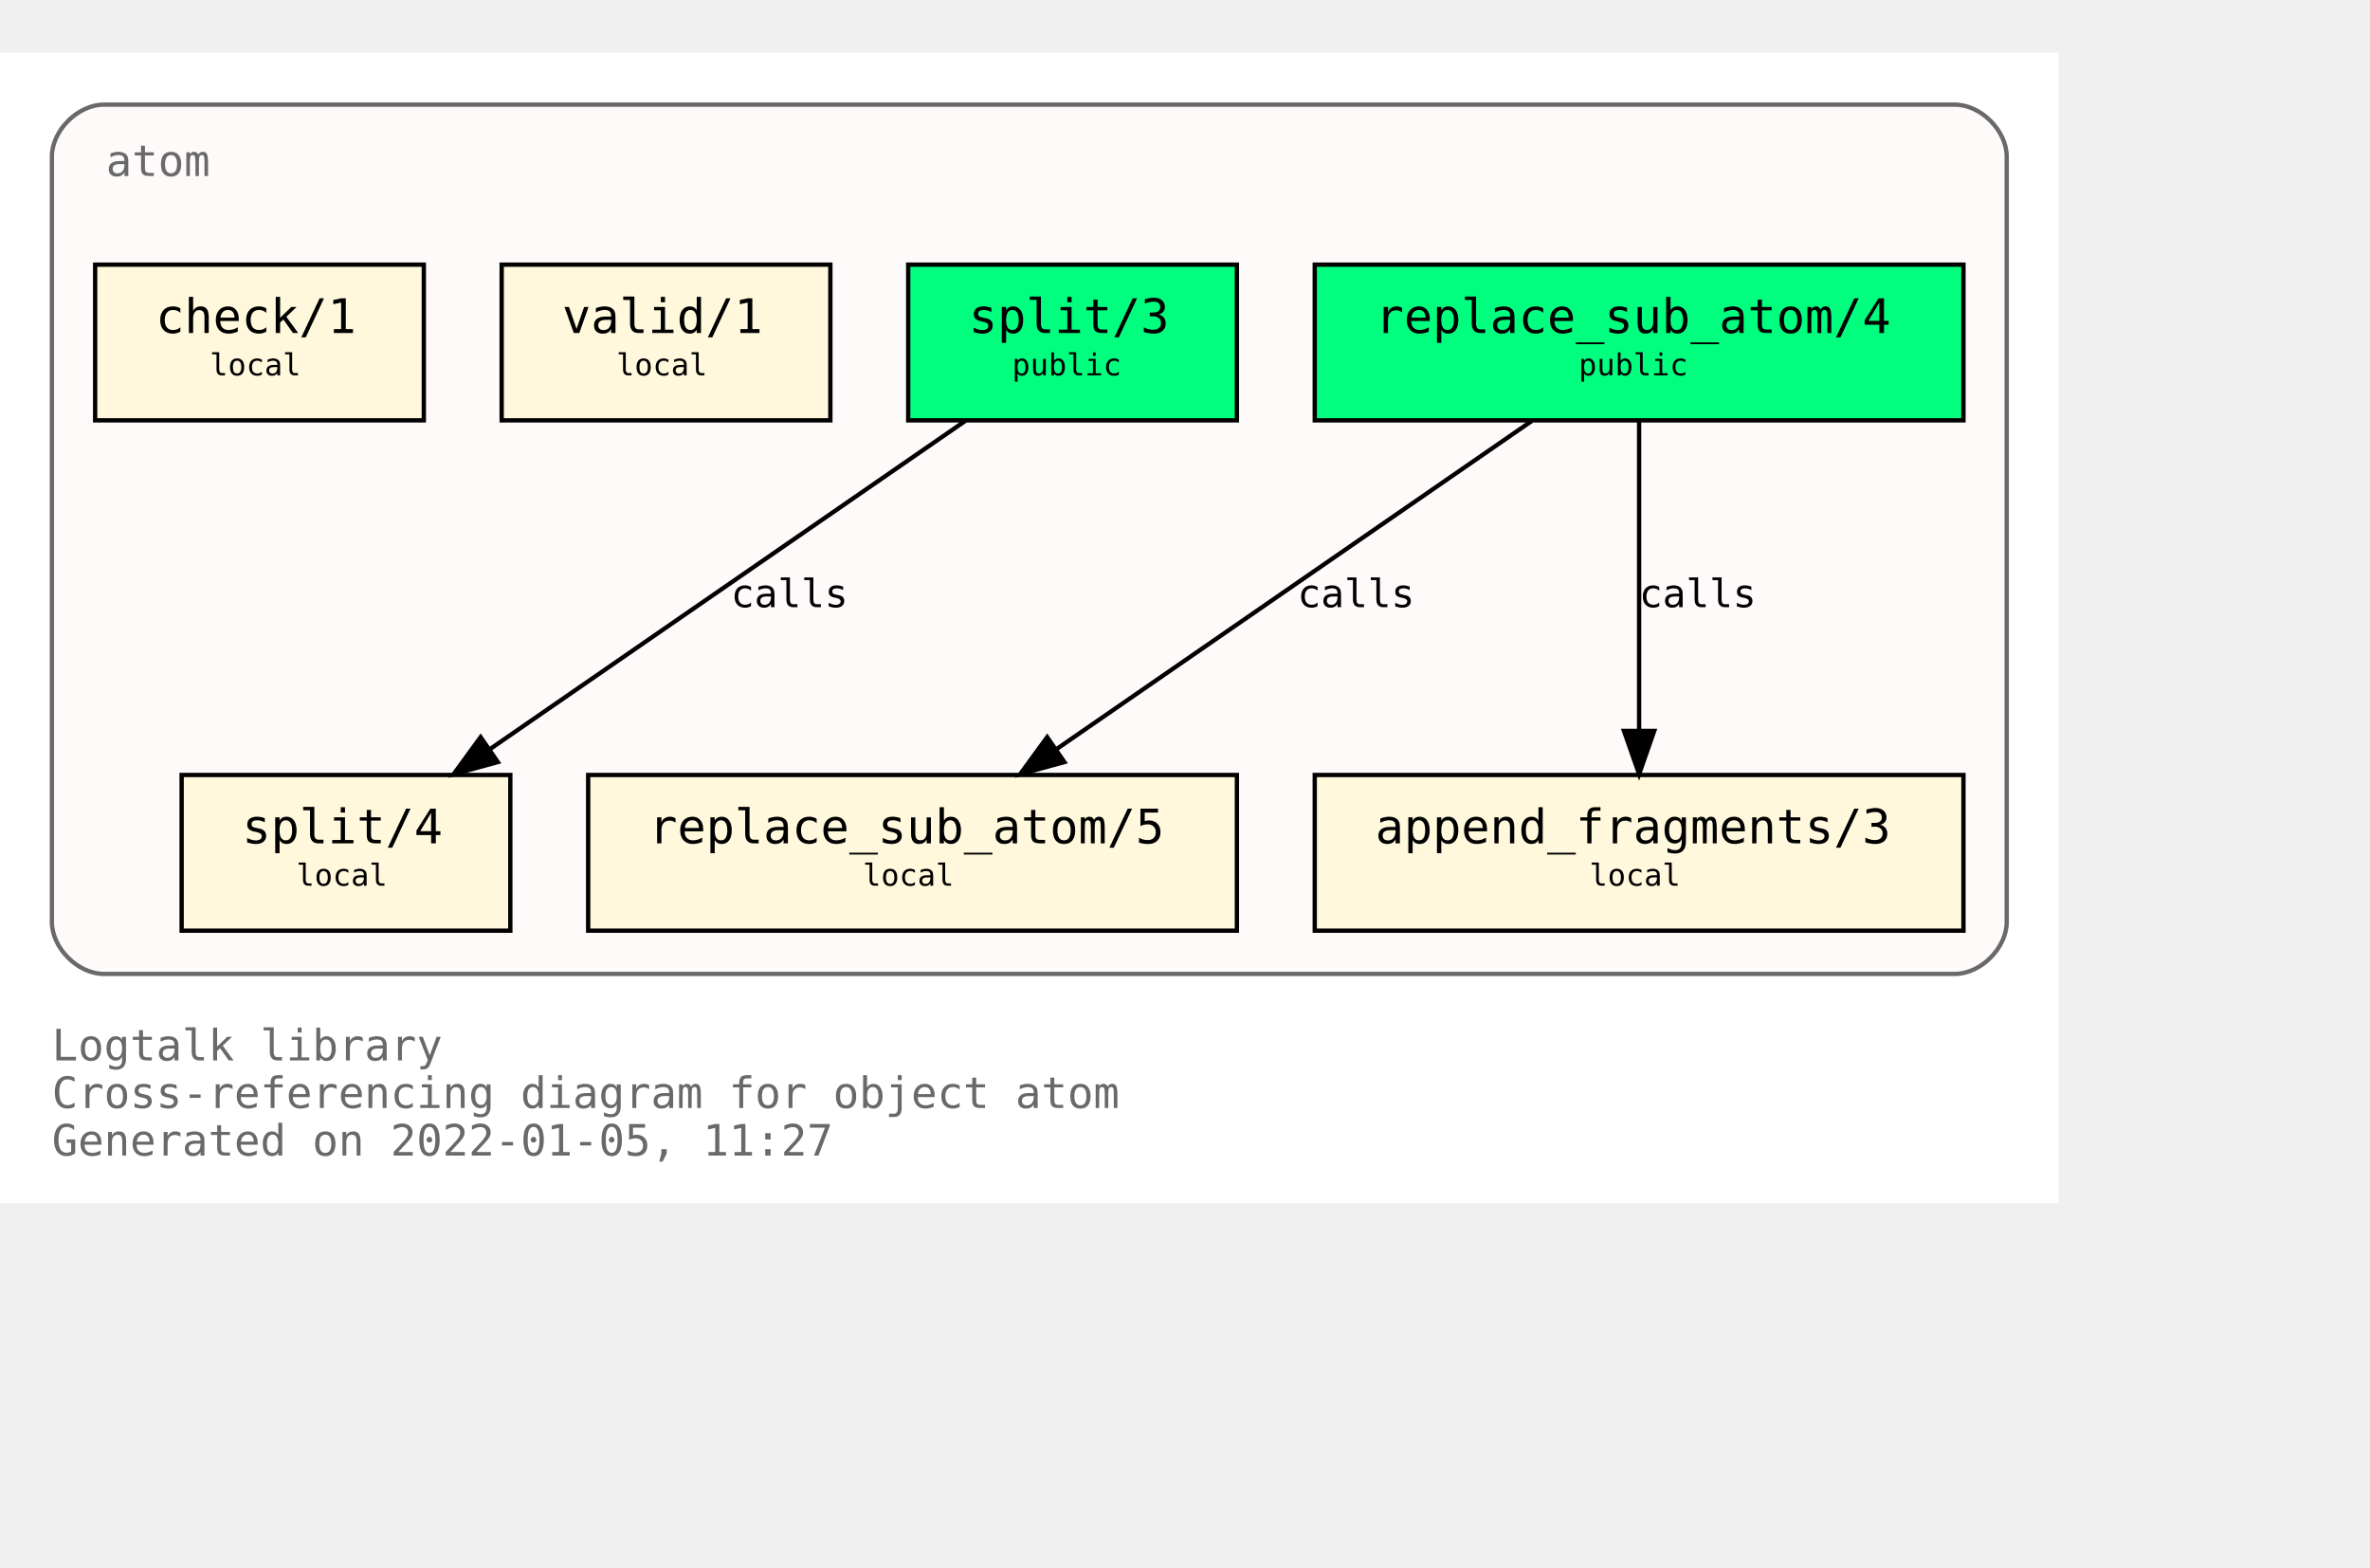
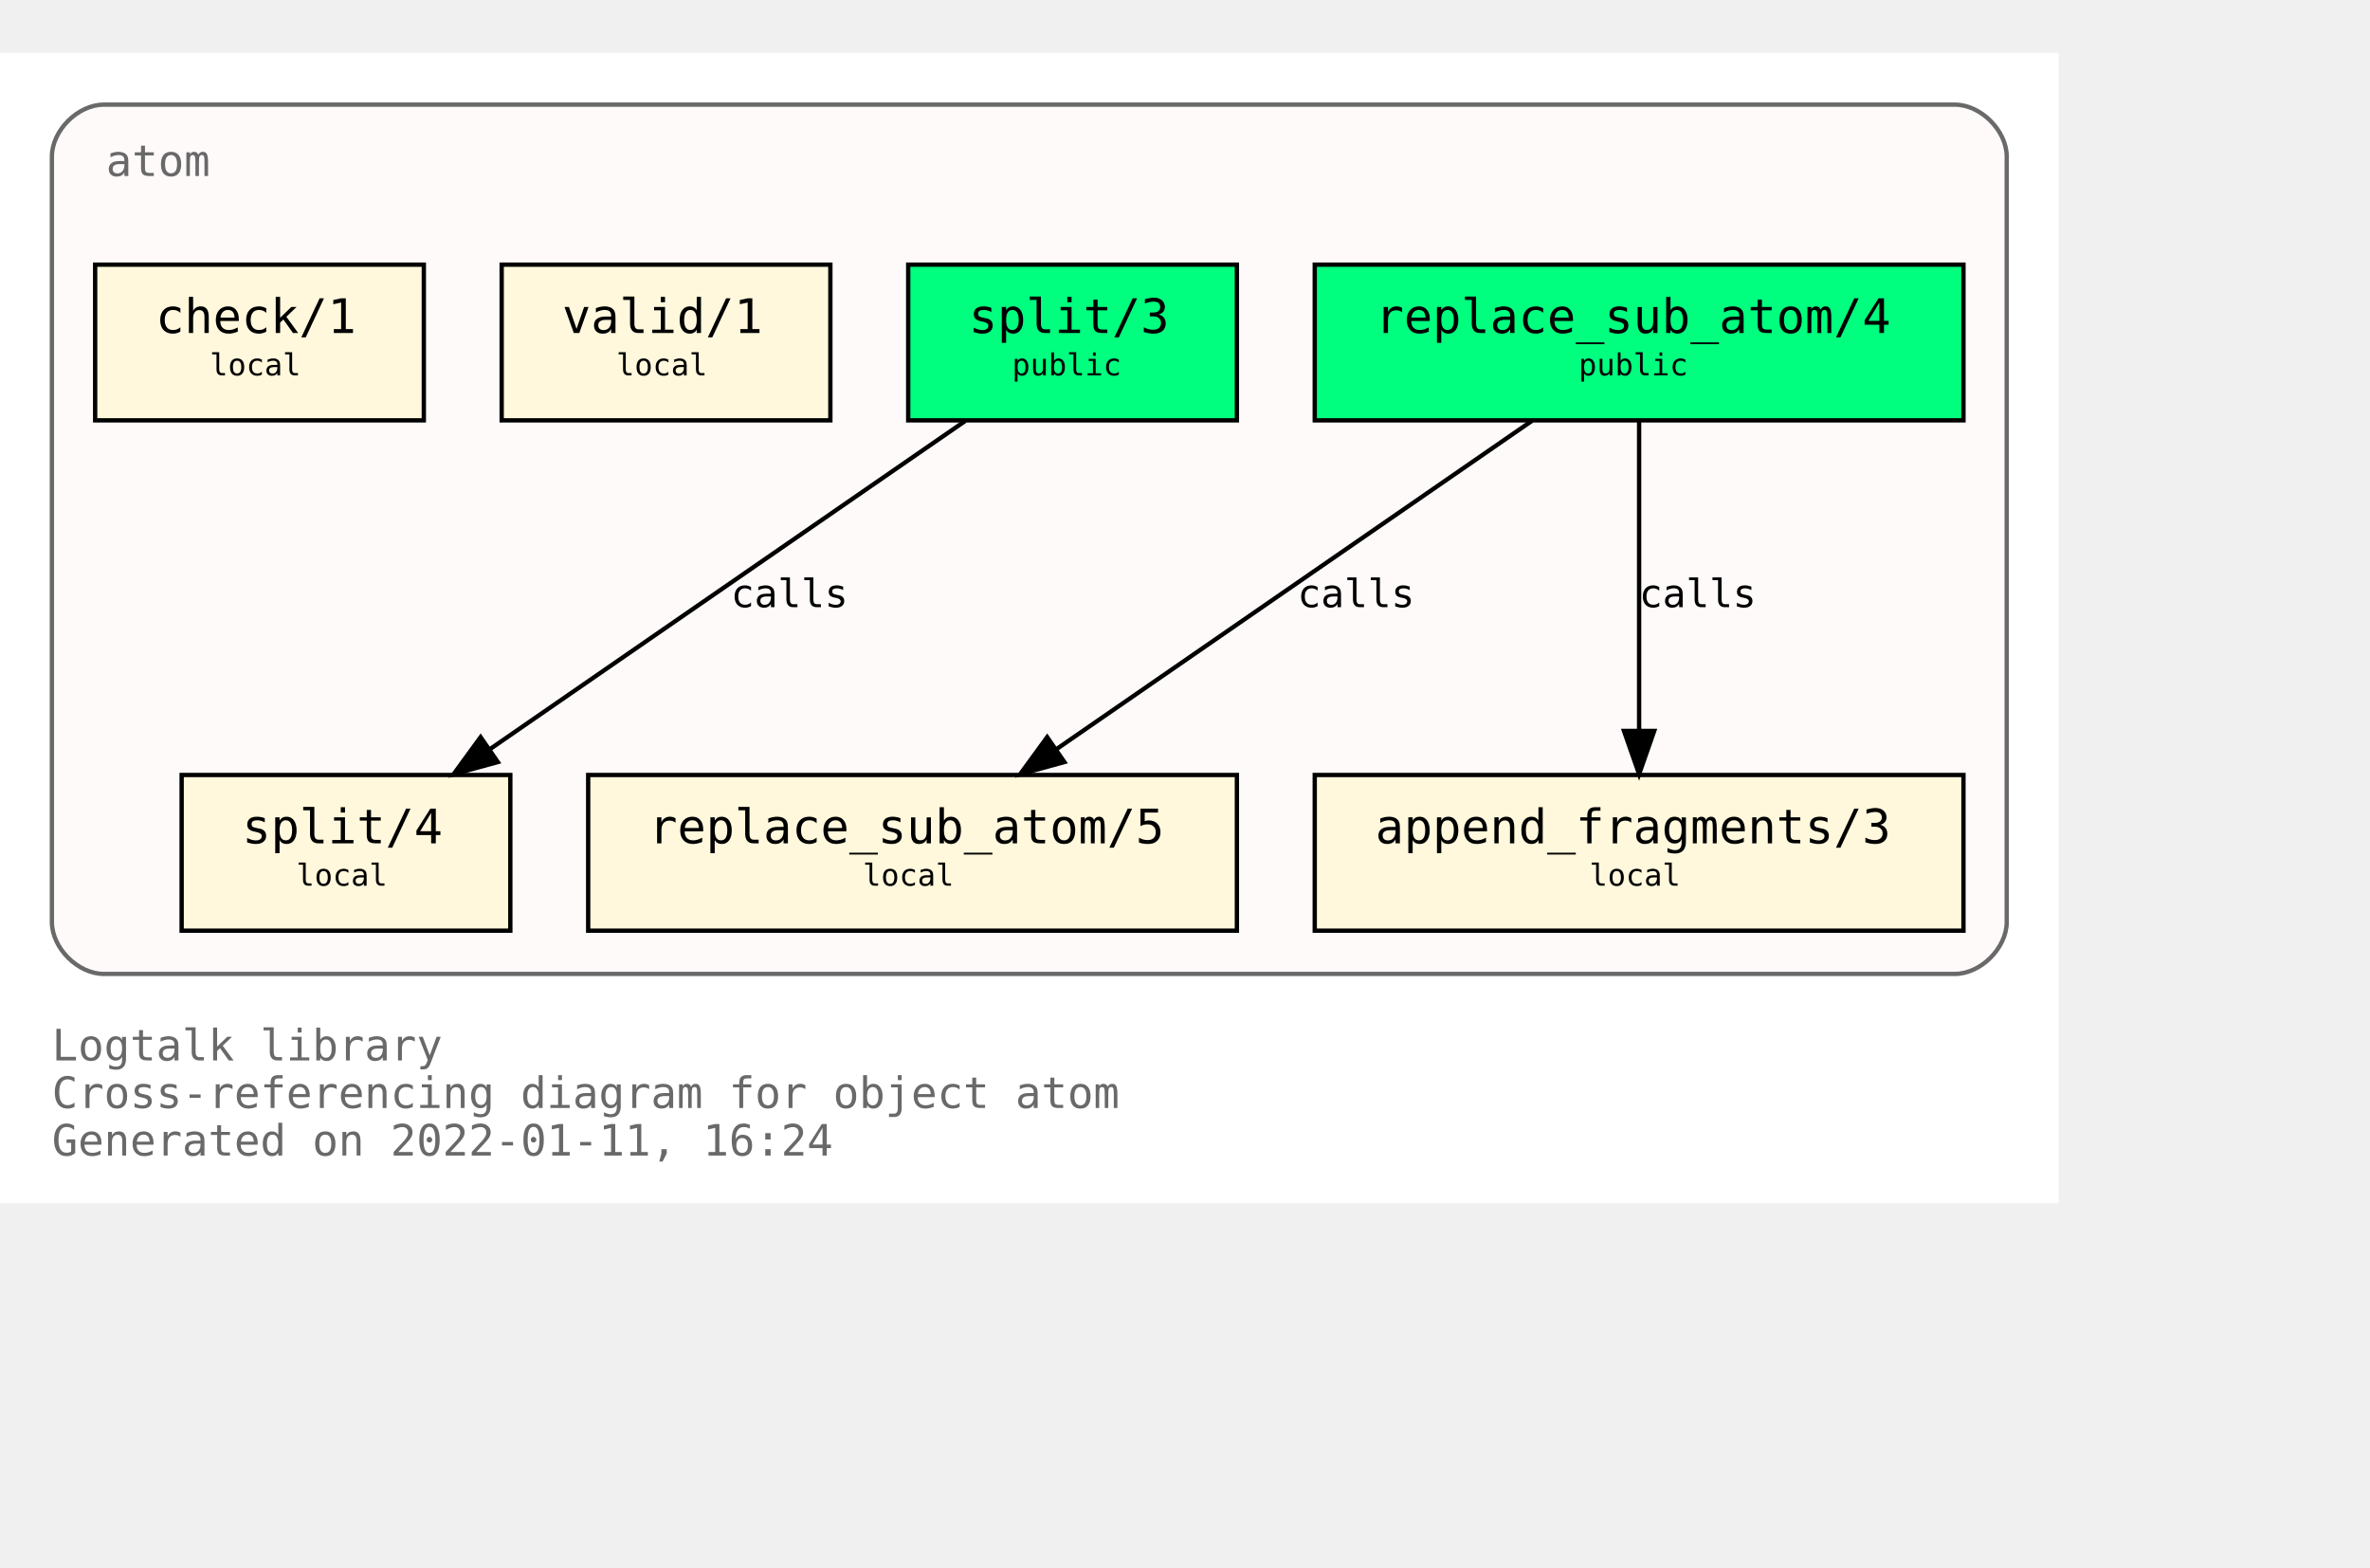
<svg xmlns="http://www.w3.org/2000/svg" xmlns:xlink="http://www.w3.org/1999/xlink" width="620pt" height="410pt" viewBox="72.00 72.00 548.00 338.00">
  <g id="graph0" class="graph" transform="scale(1 1) rotate(0) translate(76 334)">
    <polygon fill="white" stroke="transparent" points="-4,4 -4,-262 472,-262 472,4 -4,4" />
    <text text-anchor="start" x="8" y="-29" font-family="Monospace" font-size="10.00" fill="dimgray">Logtalk library</text>
    <text text-anchor="start" x="8" y="-18" font-family="Monospace" font-size="10.00" fill="dimgray">Cross-referencing diagram for object atom</text>
-     <text text-anchor="start" x="8" y="-7" font-family="Monospace" font-size="10.00" fill="dimgray">Generated on 2022-01-05, 11:27</text>
+     <text text-anchor="start" x="8" y="-7" font-family="Monospace" font-size="10.00" fill="dimgray">Generated on 2022-01-11, 16:24</text>
    <g id="clust1" class="cluster">
      <g id="a_clust1">
        <a xlink:title="atom">
          <path fill="snow" stroke="dimgray" d="M20,-49C20,-49 448,-49 448,-49 454,-49 460,-55 460,-61 460,-61 460,-238 460,-238 460,-244 454,-250 448,-250 448,-250 20,-250 20,-250 14,-250 8,-244 8,-238 8,-238 8,-61 8,-61 8,-55 14,-49 20,-49" />
          <g id="a_clust1_0">
-             <a xlink:href="https://github.com/LogtalkDotOrg/logtalk3/tree/931cf428076d3dbac89c016022b017d9e357778c/library/types/atom.lgt" xlink:title="https://github.com/LogtalkDotOrg/logtalk3/tree/931cf428076d3dbac89c016022b017d9e357778c/library/types/atom.lgt">
+             <a xlink:href="https://github.com/LogtalkDotOrg/logtalk3/tree/48b234c0edb23a4e2b8ad29d127b393460dcec0d/library/types/atom.lgt" xlink:title="https://github.com/LogtalkDotOrg/logtalk3/tree/48b234c0edb23a4e2b8ad29d127b393460dcec0d/library/types/atom.lgt">
              <text text-anchor="start" x="20.5" y="-233.5" font-family="Monospace" font-size="10.00" fill="dimgray">atom</text>
            </a>
          </g>
        </a>
      </g>
    </g>
    <g id="node1" class="node">
      <g id="a_node1">
-         <a xlink:href="https://github.com/LogtalkDotOrg/logtalk3/tree/931cf428076d3dbac89c016022b017d9e357778c/library/types/atom.lgt#L32" xlink:title="https://github.com/LogtalkDotOrg/logtalk3/tree/931cf428076d3dbac89c016022b017d9e357778c/library/types/atom.lgt#L32">
+         <a xlink:href="https://github.com/LogtalkDotOrg/logtalk3/tree/48b234c0edb23a4e2b8ad29d127b393460dcec0d/library/types/atom.lgt#L32" xlink:title="https://github.com/LogtalkDotOrg/logtalk3/tree/48b234c0edb23a4e2b8ad29d127b393460dcec0d/library/types/atom.lgt#L32">
          <polygon fill="springgreen" stroke="black" points="450,-213 300,-213 300,-177 450,-177 450,-213" />
          <text text-anchor="start" x="308" y="-197.8" font-family="Monospace" font-size="9.00"> </text>
          <text text-anchor="start" x="314" y="-197.2" font-family="Monospace" font-size="11.00">replace_sub_atom/4</text>
          <text text-anchor="start" x="436" y="-197.8" font-family="Monospace" font-size="9.00"> </text>
          <text text-anchor="start" x="308" y="-186.8" font-family="Monospace" font-size="9.00"> </text>
          <text text-anchor="start" x="361" y="-187.4" font-family="Monospace" font-size="7.00">public</text>
          <text text-anchor="start" x="436" y="-186.8" font-family="Monospace" font-size="9.00"> </text>
        </a>
      </g>
    </g>
    <g id="node4" class="node">
      <g id="a_node4">
-         <a xlink:href="https://github.com/LogtalkDotOrg/logtalk3/tree/931cf428076d3dbac89c016022b017d9e357778c/library/types/atom.lgt#L54" xlink:title="https://github.com/LogtalkDotOrg/logtalk3/tree/931cf428076d3dbac89c016022b017d9e357778c/library/types/atom.lgt#L54">
+         <a xlink:href="https://github.com/LogtalkDotOrg/logtalk3/tree/48b234c0edb23a4e2b8ad29d127b393460dcec0d/library/types/atom.lgt#L54" xlink:title="https://github.com/LogtalkDotOrg/logtalk3/tree/48b234c0edb23a4e2b8ad29d127b393460dcec0d/library/types/atom.lgt#L54">
          <polygon fill="cornsilk" stroke="black" points="282,-95 132,-95 132,-59 282,-59 282,-95" />
          <text text-anchor="start" x="140" y="-79.8" font-family="Monospace" font-size="9.00"> </text>
          <text text-anchor="start" x="146" y="-79.2" font-family="Monospace" font-size="11.00">replace_sub_atom/5</text>
          <text text-anchor="start" x="268" y="-79.8" font-family="Monospace" font-size="9.00"> </text>
          <text text-anchor="start" x="140" y="-68.8" font-family="Monospace" font-size="9.00"> </text>
          <text text-anchor="start" x="195.5" y="-69.4" font-family="Monospace" font-size="7.00">local</text>
          <text text-anchor="start" x="268" y="-68.8" font-family="Monospace" font-size="9.00"> </text>
        </a>
      </g>
    </g>
    <g id="edge1" class="edge">
      <g id="a_edge1">
-         <a xlink:href="https://github.com/LogtalkDotOrg/logtalk3/tree/931cf428076d3dbac89c016022b017d9e357778c/library/types/atom.lgt#L46" xlink:title="calls">
+         <a xlink:href="https://github.com/LogtalkDotOrg/logtalk3/tree/48b234c0edb23a4e2b8ad29d127b393460dcec0d/library/types/atom.lgt#L46" xlink:title="calls">
          <path fill="none" stroke="black" d="M350.21,-176.88C321.05,-156.75 272.53,-123.25 240.16,-100.89" />
          <polygon fill="black" stroke="black" points="242.11,-97.99 231.89,-95.19 238.13,-103.75 242.11,-97.99" />
        </a>
      </g>
      <g id="a_edge1-label">
-         <a xlink:href="https://github.com/LogtalkDotOrg/logtalk3/tree/931cf428076d3dbac89c016022b017d9e357778c/library/types/atom.lgt#L46" xlink:title="https://github.com/LogtalkDotOrg/logtalk3/tree/931cf428076d3dbac89c016022b017d9e357778c/library/types/atom.lgt#L46">
+         <a xlink:href="https://github.com/LogtalkDotOrg/logtalk3/tree/48b234c0edb23a4e2b8ad29d127b393460dcec0d/library/types/atom.lgt#L46" xlink:title="https://github.com/LogtalkDotOrg/logtalk3/tree/48b234c0edb23a4e2b8ad29d127b393460dcec0d/library/types/atom.lgt#L46">
          <text text-anchor="start" x="296" y="-133.8" font-family="Monospace" font-size="9.00">calls</text>
        </a>
      </g>
    </g>
    <g id="node5" class="node">
      <g id="a_node5">
-         <a xlink:href="https://github.com/LogtalkDotOrg/logtalk3/tree/931cf428076d3dbac89c016022b017d9e357778c/library/types/atom.lgt#L65" xlink:title="https://github.com/LogtalkDotOrg/logtalk3/tree/931cf428076d3dbac89c016022b017d9e357778c/library/types/atom.lgt#L65">
+         <a xlink:href="https://github.com/LogtalkDotOrg/logtalk3/tree/48b234c0edb23a4e2b8ad29d127b393460dcec0d/library/types/atom.lgt#L65" xlink:title="https://github.com/LogtalkDotOrg/logtalk3/tree/48b234c0edb23a4e2b8ad29d127b393460dcec0d/library/types/atom.lgt#L65">
          <polygon fill="cornsilk" stroke="black" points="450,-95 300,-95 300,-59 450,-59 450,-95" />
          <text text-anchor="start" x="308" y="-79.8" font-family="Monospace" font-size="9.00"> </text>
          <text text-anchor="start" x="314" y="-79.2" font-family="Monospace" font-size="11.00">append_fragments/3</text>
          <text text-anchor="start" x="436" y="-79.8" font-family="Monospace" font-size="9.00"> </text>
          <text text-anchor="start" x="308" y="-68.8" font-family="Monospace" font-size="9.00"> </text>
          <text text-anchor="start" x="363.5" y="-69.4" font-family="Monospace" font-size="7.00">local</text>
          <text text-anchor="start" x="436" y="-68.8" font-family="Monospace" font-size="9.00"> </text>
        </a>
      </g>
    </g>
    <g id="edge2" class="edge">
      <g id="a_edge2">
-         <a xlink:href="https://github.com/LogtalkDotOrg/logtalk3/tree/931cf428076d3dbac89c016022b017d9e357778c/library/types/atom.lgt#L46" xlink:title="calls">
+         <a xlink:href="https://github.com/LogtalkDotOrg/logtalk3/tree/48b234c0edb23a4e2b8ad29d127b393460dcec0d/library/types/atom.lgt#L46" xlink:title="calls">
          <path fill="none" stroke="black" d="M375,-176.88C375,-158.04 375,-127.47 375,-105.3" />
          <polygon fill="black" stroke="black" points="378.5,-105.19 375,-95.19 371.5,-105.19 378.5,-105.19" />
        </a>
      </g>
      <g id="a_edge2-label">
-         <a xlink:href="https://github.com/LogtalkDotOrg/logtalk3/tree/931cf428076d3dbac89c016022b017d9e357778c/library/types/atom.lgt#L46" xlink:title="https://github.com/LogtalkDotOrg/logtalk3/tree/931cf428076d3dbac89c016022b017d9e357778c/library/types/atom.lgt#L46">
+         <a xlink:href="https://github.com/LogtalkDotOrg/logtalk3/tree/48b234c0edb23a4e2b8ad29d127b393460dcec0d/library/types/atom.lgt#L46" xlink:title="https://github.com/LogtalkDotOrg/logtalk3/tree/48b234c0edb23a4e2b8ad29d127b393460dcec0d/library/types/atom.lgt#L46">
          <text text-anchor="start" x="375" y="-133.8" font-family="Monospace" font-size="9.00">calls</text>
        </a>
      </g>
    </g>
    <g id="node2" class="node">
      <g id="a_node2">
-         <a xlink:href="https://github.com/LogtalkDotOrg/logtalk3/tree/931cf428076d3dbac89c016022b017d9e357778c/library/types/atom.lgt#L39" xlink:title="https://github.com/LogtalkDotOrg/logtalk3/tree/931cf428076d3dbac89c016022b017d9e357778c/library/types/atom.lgt#L39">
+         <a xlink:href="https://github.com/LogtalkDotOrg/logtalk3/tree/48b234c0edb23a4e2b8ad29d127b393460dcec0d/library/types/atom.lgt#L39" xlink:title="https://github.com/LogtalkDotOrg/logtalk3/tree/48b234c0edb23a4e2b8ad29d127b393460dcec0d/library/types/atom.lgt#L39">
          <polygon fill="springgreen" stroke="black" points="282,-213 206,-213 206,-177 282,-177 282,-213" />
          <text text-anchor="start" x="214" y="-197.8" font-family="Monospace" font-size="9.00"> </text>
          <text text-anchor="start" x="220" y="-197.2" font-family="Monospace" font-size="11.00">split/3</text>
          <text text-anchor="start" x="268" y="-197.8" font-family="Monospace" font-size="9.00"> </text>
          <text text-anchor="start" x="214" y="-186.8" font-family="Monospace" font-size="9.00"> </text>
          <text text-anchor="start" x="230" y="-187.4" font-family="Monospace" font-size="7.00">public</text>
          <text text-anchor="start" x="268" y="-186.8" font-family="Monospace" font-size="9.00"> </text>
        </a>
      </g>
    </g>
    <g id="node6" class="node">
      <g id="a_node6">
-         <a xlink:href="https://github.com/LogtalkDotOrg/logtalk3/tree/931cf428076d3dbac89c016022b017d9e357778c/library/types/atom.lgt#L77" xlink:title="https://github.com/LogtalkDotOrg/logtalk3/tree/931cf428076d3dbac89c016022b017d9e357778c/library/types/atom.lgt#L77">
+         <a xlink:href="https://github.com/LogtalkDotOrg/logtalk3/tree/48b234c0edb23a4e2b8ad29d127b393460dcec0d/library/types/atom.lgt#L77" xlink:title="https://github.com/LogtalkDotOrg/logtalk3/tree/48b234c0edb23a4e2b8ad29d127b393460dcec0d/library/types/atom.lgt#L77">
          <polygon fill="cornsilk" stroke="black" points="114,-95 38,-95 38,-59 114,-59 114,-95" />
          <text text-anchor="start" x="46" y="-79.8" font-family="Monospace" font-size="9.00"> </text>
          <text text-anchor="start" x="52" y="-79.2" font-family="Monospace" font-size="11.00">split/4</text>
          <text text-anchor="start" x="100" y="-79.8" font-family="Monospace" font-size="9.00"> </text>
          <text text-anchor="start" x="46" y="-68.8" font-family="Monospace" font-size="9.00"> </text>
          <text text-anchor="start" x="64.5" y="-69.4" font-family="Monospace" font-size="7.00">local</text>
          <text text-anchor="start" x="100" y="-68.8" font-family="Monospace" font-size="9.00"> </text>
        </a>
      </g>
    </g>
    <g id="edge3" class="edge">
      <g id="a_edge3">
-         <a xlink:href="https://github.com/LogtalkDotOrg/logtalk3/tree/931cf428076d3dbac89c016022b017d9e357778c/library/types/atom.lgt#L70" xlink:title="calls">
+         <a xlink:href="https://github.com/LogtalkDotOrg/logtalk3/tree/48b234c0edb23a4e2b8ad29d127b393460dcec0d/library/types/atom.lgt#L70" xlink:title="calls">
          <path fill="none" stroke="black" d="M219.21,-176.88C190.05,-156.75 141.53,-123.25 109.16,-100.89" />
          <polygon fill="black" stroke="black" points="111.11,-97.99 100.89,-95.19 107.13,-103.75 111.11,-97.99" />
        </a>
      </g>
      <g id="a_edge3-label">
-         <a xlink:href="https://github.com/LogtalkDotOrg/logtalk3/tree/931cf428076d3dbac89c016022b017d9e357778c/library/types/atom.lgt#L70" xlink:title="https://github.com/LogtalkDotOrg/logtalk3/tree/931cf428076d3dbac89c016022b017d9e357778c/library/types/atom.lgt#L70">
+         <a xlink:href="https://github.com/LogtalkDotOrg/logtalk3/tree/48b234c0edb23a4e2b8ad29d127b393460dcec0d/library/types/atom.lgt#L70" xlink:title="https://github.com/LogtalkDotOrg/logtalk3/tree/48b234c0edb23a4e2b8ad29d127b393460dcec0d/library/types/atom.lgt#L70">
          <text text-anchor="start" x="165" y="-133.8" font-family="Monospace" font-size="9.00">calls</text>
        </a>
      </g>
    </g>
    <g id="node3" class="node">
      <g id="a_node3">
-         <a xlink:href="https://github.com/LogtalkDotOrg/logtalk3/tree/931cf428076d3dbac89c016022b017d9e357778c/library/types/atom.lgt#L88" xlink:title="https://github.com/LogtalkDotOrg/logtalk3/tree/931cf428076d3dbac89c016022b017d9e357778c/library/types/atom.lgt#L88">
+         <a xlink:href="https://github.com/LogtalkDotOrg/logtalk3/tree/48b234c0edb23a4e2b8ad29d127b393460dcec0d/library/types/atom.lgt#L88" xlink:title="https://github.com/LogtalkDotOrg/logtalk3/tree/48b234c0edb23a4e2b8ad29d127b393460dcec0d/library/types/atom.lgt#L88">
          <polygon fill="cornsilk" stroke="black" points="188,-213 112,-213 112,-177 188,-177 188,-213" />
          <text text-anchor="start" x="120" y="-197.8" font-family="Monospace" font-size="9.00"> </text>
          <text text-anchor="start" x="126" y="-197.2" font-family="Monospace" font-size="11.00">valid/1</text>
          <text text-anchor="start" x="174" y="-197.8" font-family="Monospace" font-size="9.00"> </text>
          <text text-anchor="start" x="120" y="-186.8" font-family="Monospace" font-size="9.00"> </text>
          <text text-anchor="start" x="138.5" y="-187.4" font-family="Monospace" font-size="7.00">local</text>
          <text text-anchor="start" x="174" y="-186.8" font-family="Monospace" font-size="9.00"> </text>
        </a>
      </g>
    </g>
    <g id="node7" class="node">
      <g id="a_node7">
-         <a xlink:href="https://github.com/LogtalkDotOrg/logtalk3/tree/931cf428076d3dbac89c016022b017d9e357778c/library/types/atom.lgt#L91" xlink:title="https://github.com/LogtalkDotOrg/logtalk3/tree/931cf428076d3dbac89c016022b017d9e357778c/library/types/atom.lgt#L91">
+         <a xlink:href="https://github.com/LogtalkDotOrg/logtalk3/tree/48b234c0edb23a4e2b8ad29d127b393460dcec0d/library/types/atom.lgt#L91" xlink:title="https://github.com/LogtalkDotOrg/logtalk3/tree/48b234c0edb23a4e2b8ad29d127b393460dcec0d/library/types/atom.lgt#L91">
          <polygon fill="cornsilk" stroke="black" points="94,-213 18,-213 18,-177 94,-177 94,-213" />
          <text text-anchor="start" x="26" y="-197.8" font-family="Monospace" font-size="9.00"> </text>
          <text text-anchor="start" x="32" y="-197.2" font-family="Monospace" font-size="11.00">check/1</text>
          <text text-anchor="start" x="80" y="-197.8" font-family="Monospace" font-size="9.00"> </text>
          <text text-anchor="start" x="26" y="-186.8" font-family="Monospace" font-size="9.00"> </text>
          <text text-anchor="start" x="44.5" y="-187.4" font-family="Monospace" font-size="7.00">local</text>
          <text text-anchor="start" x="80" y="-186.8" font-family="Monospace" font-size="9.00"> </text>
        </a>
      </g>
    </g>
  </g>
</svg>
